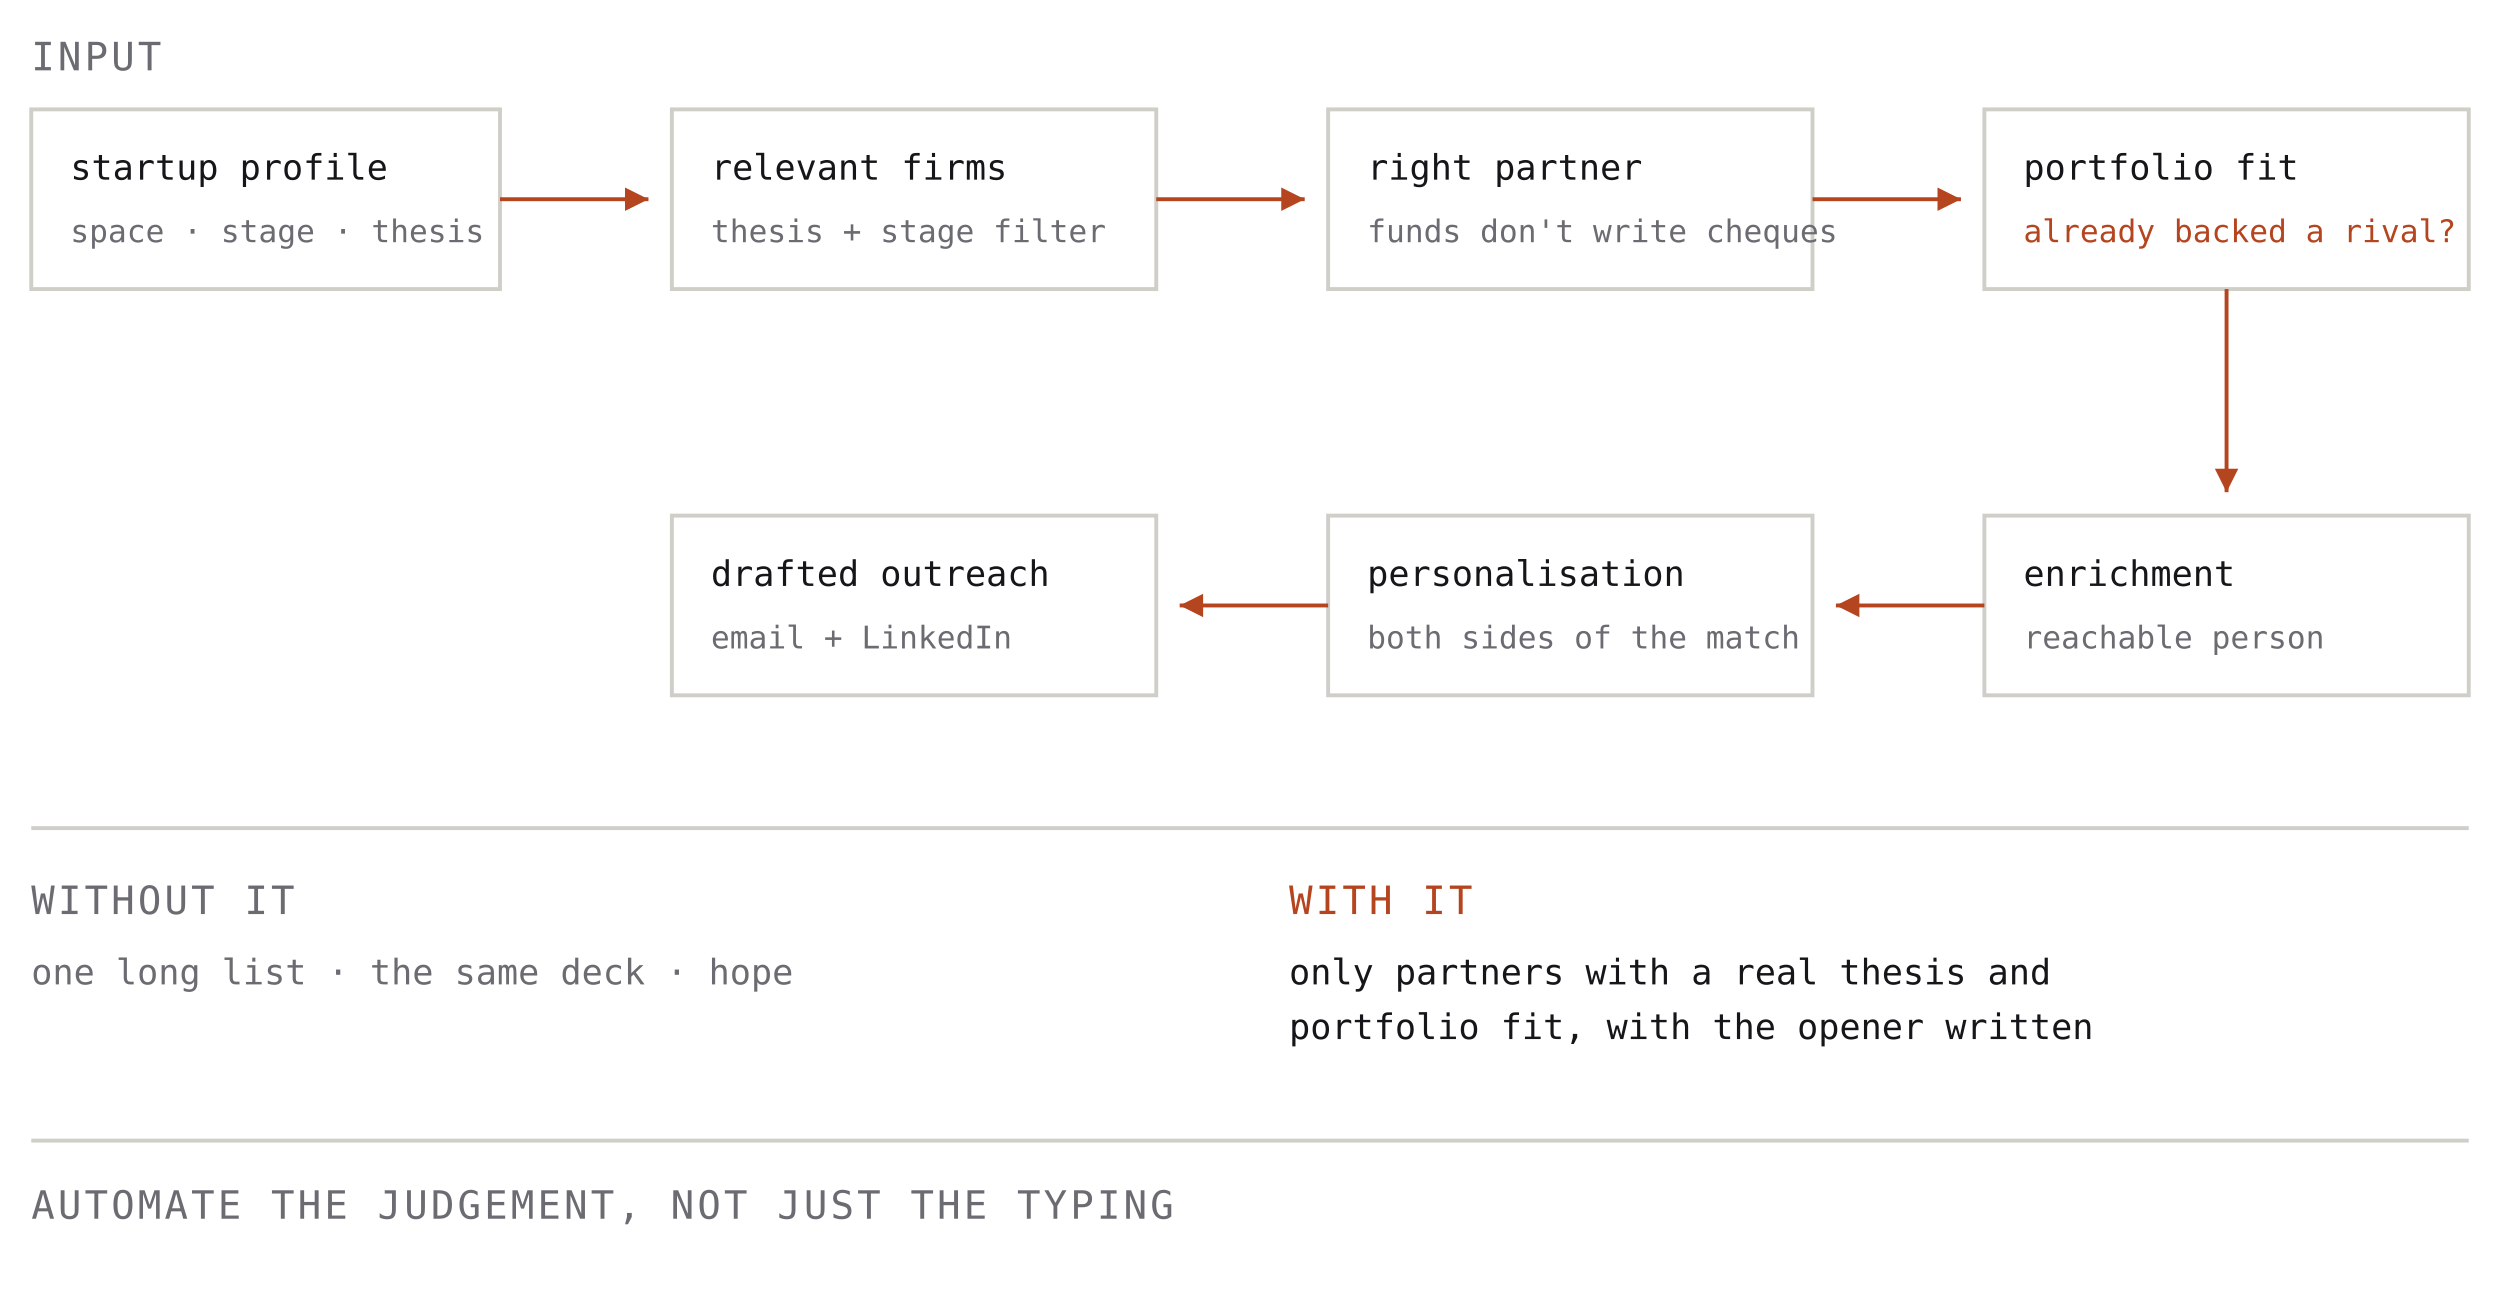
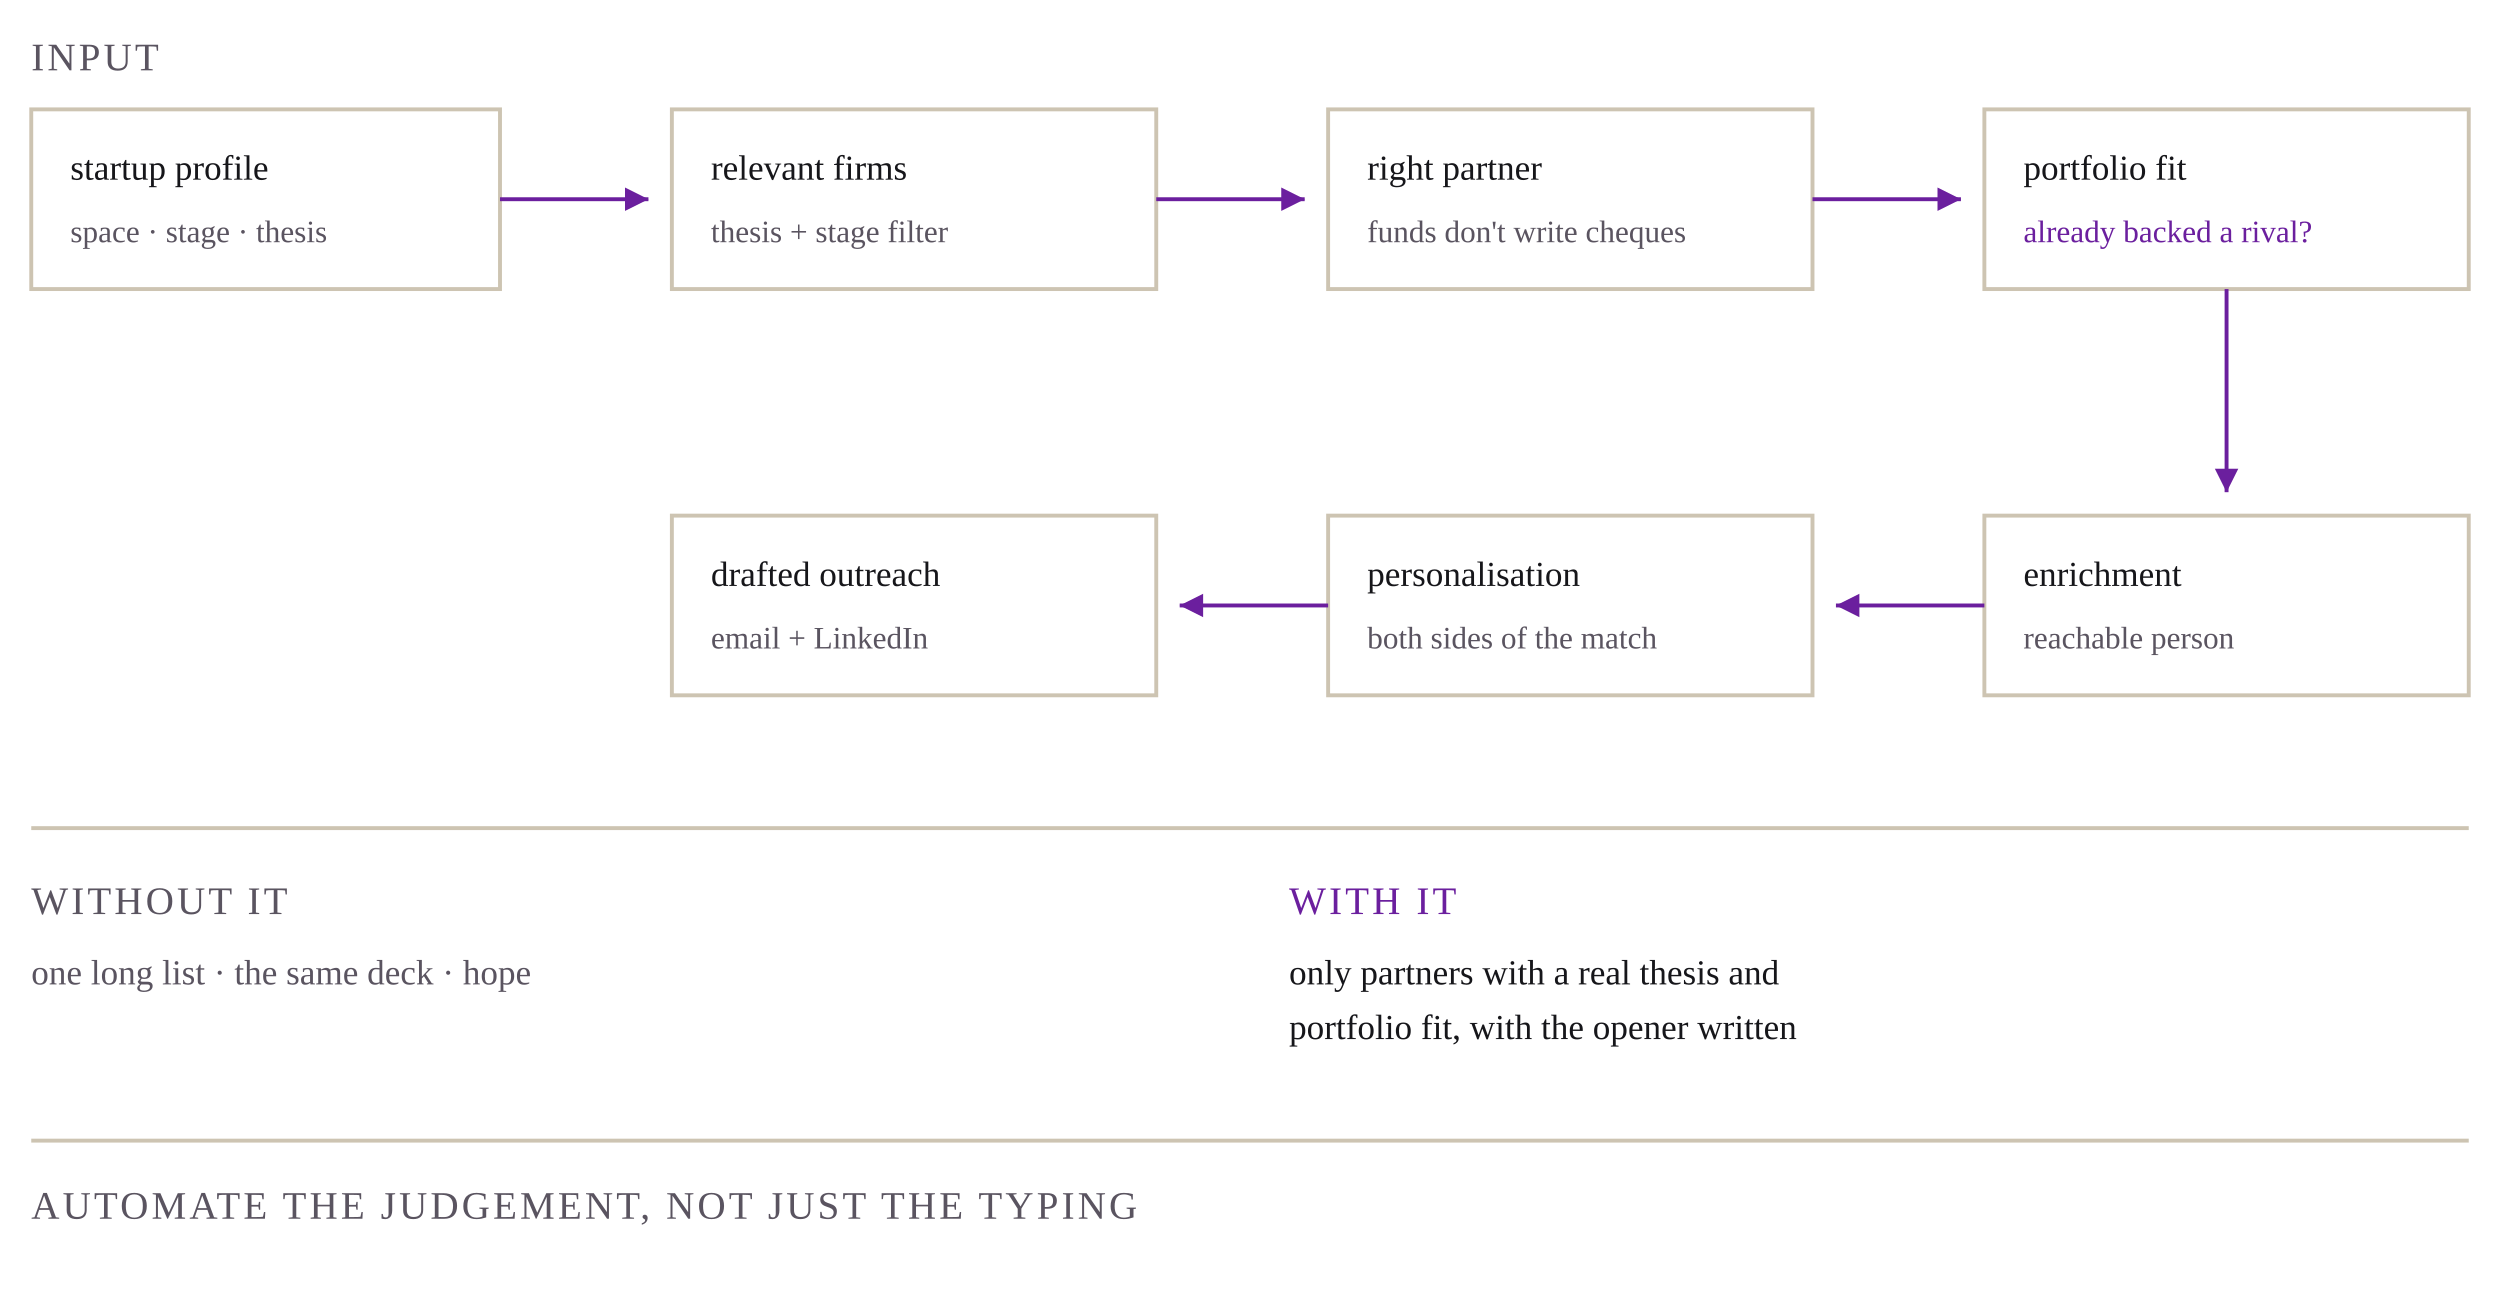
<svg xmlns="http://www.w3.org/2000/svg" viewBox="0 0 640 330" width="640" height="330" role="img" aria-label="Investor sourcing workflow: startup profile to relevant firms to partner to portfolio fit to enrichment to drafted outreach">
  <style>
    .ink   { fill: #16161a; }
-     .muted { fill: #6b6b72; }
-     .accf  { fill: #b4451f; }
-     .acc   { stroke: #b4451f; }
-     .box   { fill: none; stroke: #cfcec9; stroke-width: 1; }
-     .rule  { stroke: #cfcec9; }
-     text   { font-family: "IBM Plex Mono", ui-monospace, monospace; }
+     .muted { fill: #5a5460; }
+     .accf  { fill: #6b1f9e; }
+     .acc   { stroke: #6b1f9e; }
+     .box   { fill: none; stroke: #cdc4b2; stroke-width: 1; }
+     .rule  { stroke: #cdc4b2; }
+     text   { font-family: var(--font-plex-mono, "IBM Plex Mono"), ui-monospace, monospace; }
    .lbl   { font-size: 10px; letter-spacing: 0.08em; }
    .sub   { font-size: 9px; }
    .tiny  { font-size: 8px; }
    @media (prefers-color-scheme: dark) {
-       .ink   { fill: #e8e8e3; }
-       .muted { fill: #8a8a93; }
-       .accf  { fill: #e8703a; }
-       .acc   { stroke: #e8703a; }
-       .box, .rule { stroke: #3a3a40; }
+       .ink   { fill: #f0ecf5; }
+       .muted { fill: #9a93a8; }
+       .accf  { fill: #b47de8; }
+       .acc   { stroke: #b47de8; }
+       .box, .rule { stroke: #2e2838; }
    }
  </style>
  <text class="lbl muted" x="8" y="18">INPUT</text>
  <rect class="box" x="8" y="28" width="120" height="46" />
  <text class="sub ink" x="18" y="46">startup profile</text>
  <text class="tiny muted" x="18" y="62">space · stage · thesis</text>
  <path class="acc" d="M128 51 H166" stroke-width="1" />
  <path class="accf" d="M166 51 l-6 -3 v6 z" />
  <rect class="box" x="172" y="28" width="124" height="46" />
  <text class="sub ink" x="182" y="46">relevant firms</text>
  <text class="tiny muted" x="182" y="62">thesis + stage filter</text>
  <path class="acc" d="M296 51 H334" stroke-width="1" />
  <path class="accf" d="M334 51 l-6 -3 v6 z" />
  <rect class="box" x="340" y="28" width="124" height="46" />
  <text class="sub ink" x="350" y="46">right partner</text>
  <text class="tiny muted" x="350" y="62">funds don't write cheques</text>
  <path class="acc" d="M464 51 H502" stroke-width="1" />
  <path class="accf" d="M502 51 l-6 -3 v6 z" />
  <rect class="box" x="508" y="28" width="124" height="46" stroke-width="1.6" />
  <text class="sub ink" x="518" y="46">portfolio fit</text>
  <text class="tiny accf" x="518" y="62">already backed a rival?</text>
  <path class="acc" d="M570 74 V126" stroke-width="1" />
  <path class="accf" d="M570 126 l-3 -6 h6 z" />
  <rect class="box" x="508" y="132" width="124" height="46" />
  <text class="sub ink" x="518" y="150">enrichment</text>
  <text class="tiny muted" x="518" y="166">reachable person</text>
  <path class="acc" d="M508 155 H470" stroke-width="1" />
  <path class="accf" d="M470 155 l6 -3 v6 z" />
  <rect class="box" x="340" y="132" width="124" height="46" />
  <text class="sub ink" x="350" y="150">personalisation</text>
  <text class="tiny muted" x="350" y="166">both sides of the match</text>
  <path class="acc" d="M340 155 H302" stroke-width="1" />
  <path class="accf" d="M302 155 l6 -3 v6 z" />
  <rect class="box" x="172" y="132" width="124" height="46" />
  <text class="sub ink" x="182" y="150">drafted outreach</text>
  <text class="tiny muted" x="182" y="166">email + LinkedIn</text>
  <line class="rule" x1="8" y1="212" x2="632" y2="212" stroke-width="1" />
  <text class="lbl muted" x="8" y="234">WITHOUT IT</text>
  <text class="sub muted" x="8" y="252">one long list · the same deck · hope</text>
  <text class="lbl accf" x="330" y="234">WITH IT</text>
  <text class="sub ink" x="330" y="252">only partners with a real thesis and</text>
  <text class="sub ink" x="330" y="266">portfolio fit, with the opener written</text>
  <line class="rule" x1="8" y1="292" x2="632" y2="292" stroke-width="1" />
  <text class="lbl muted" x="8" y="312">AUTOMATE THE JUDGEMENT, NOT JUST THE TYPING</text>
</svg>
